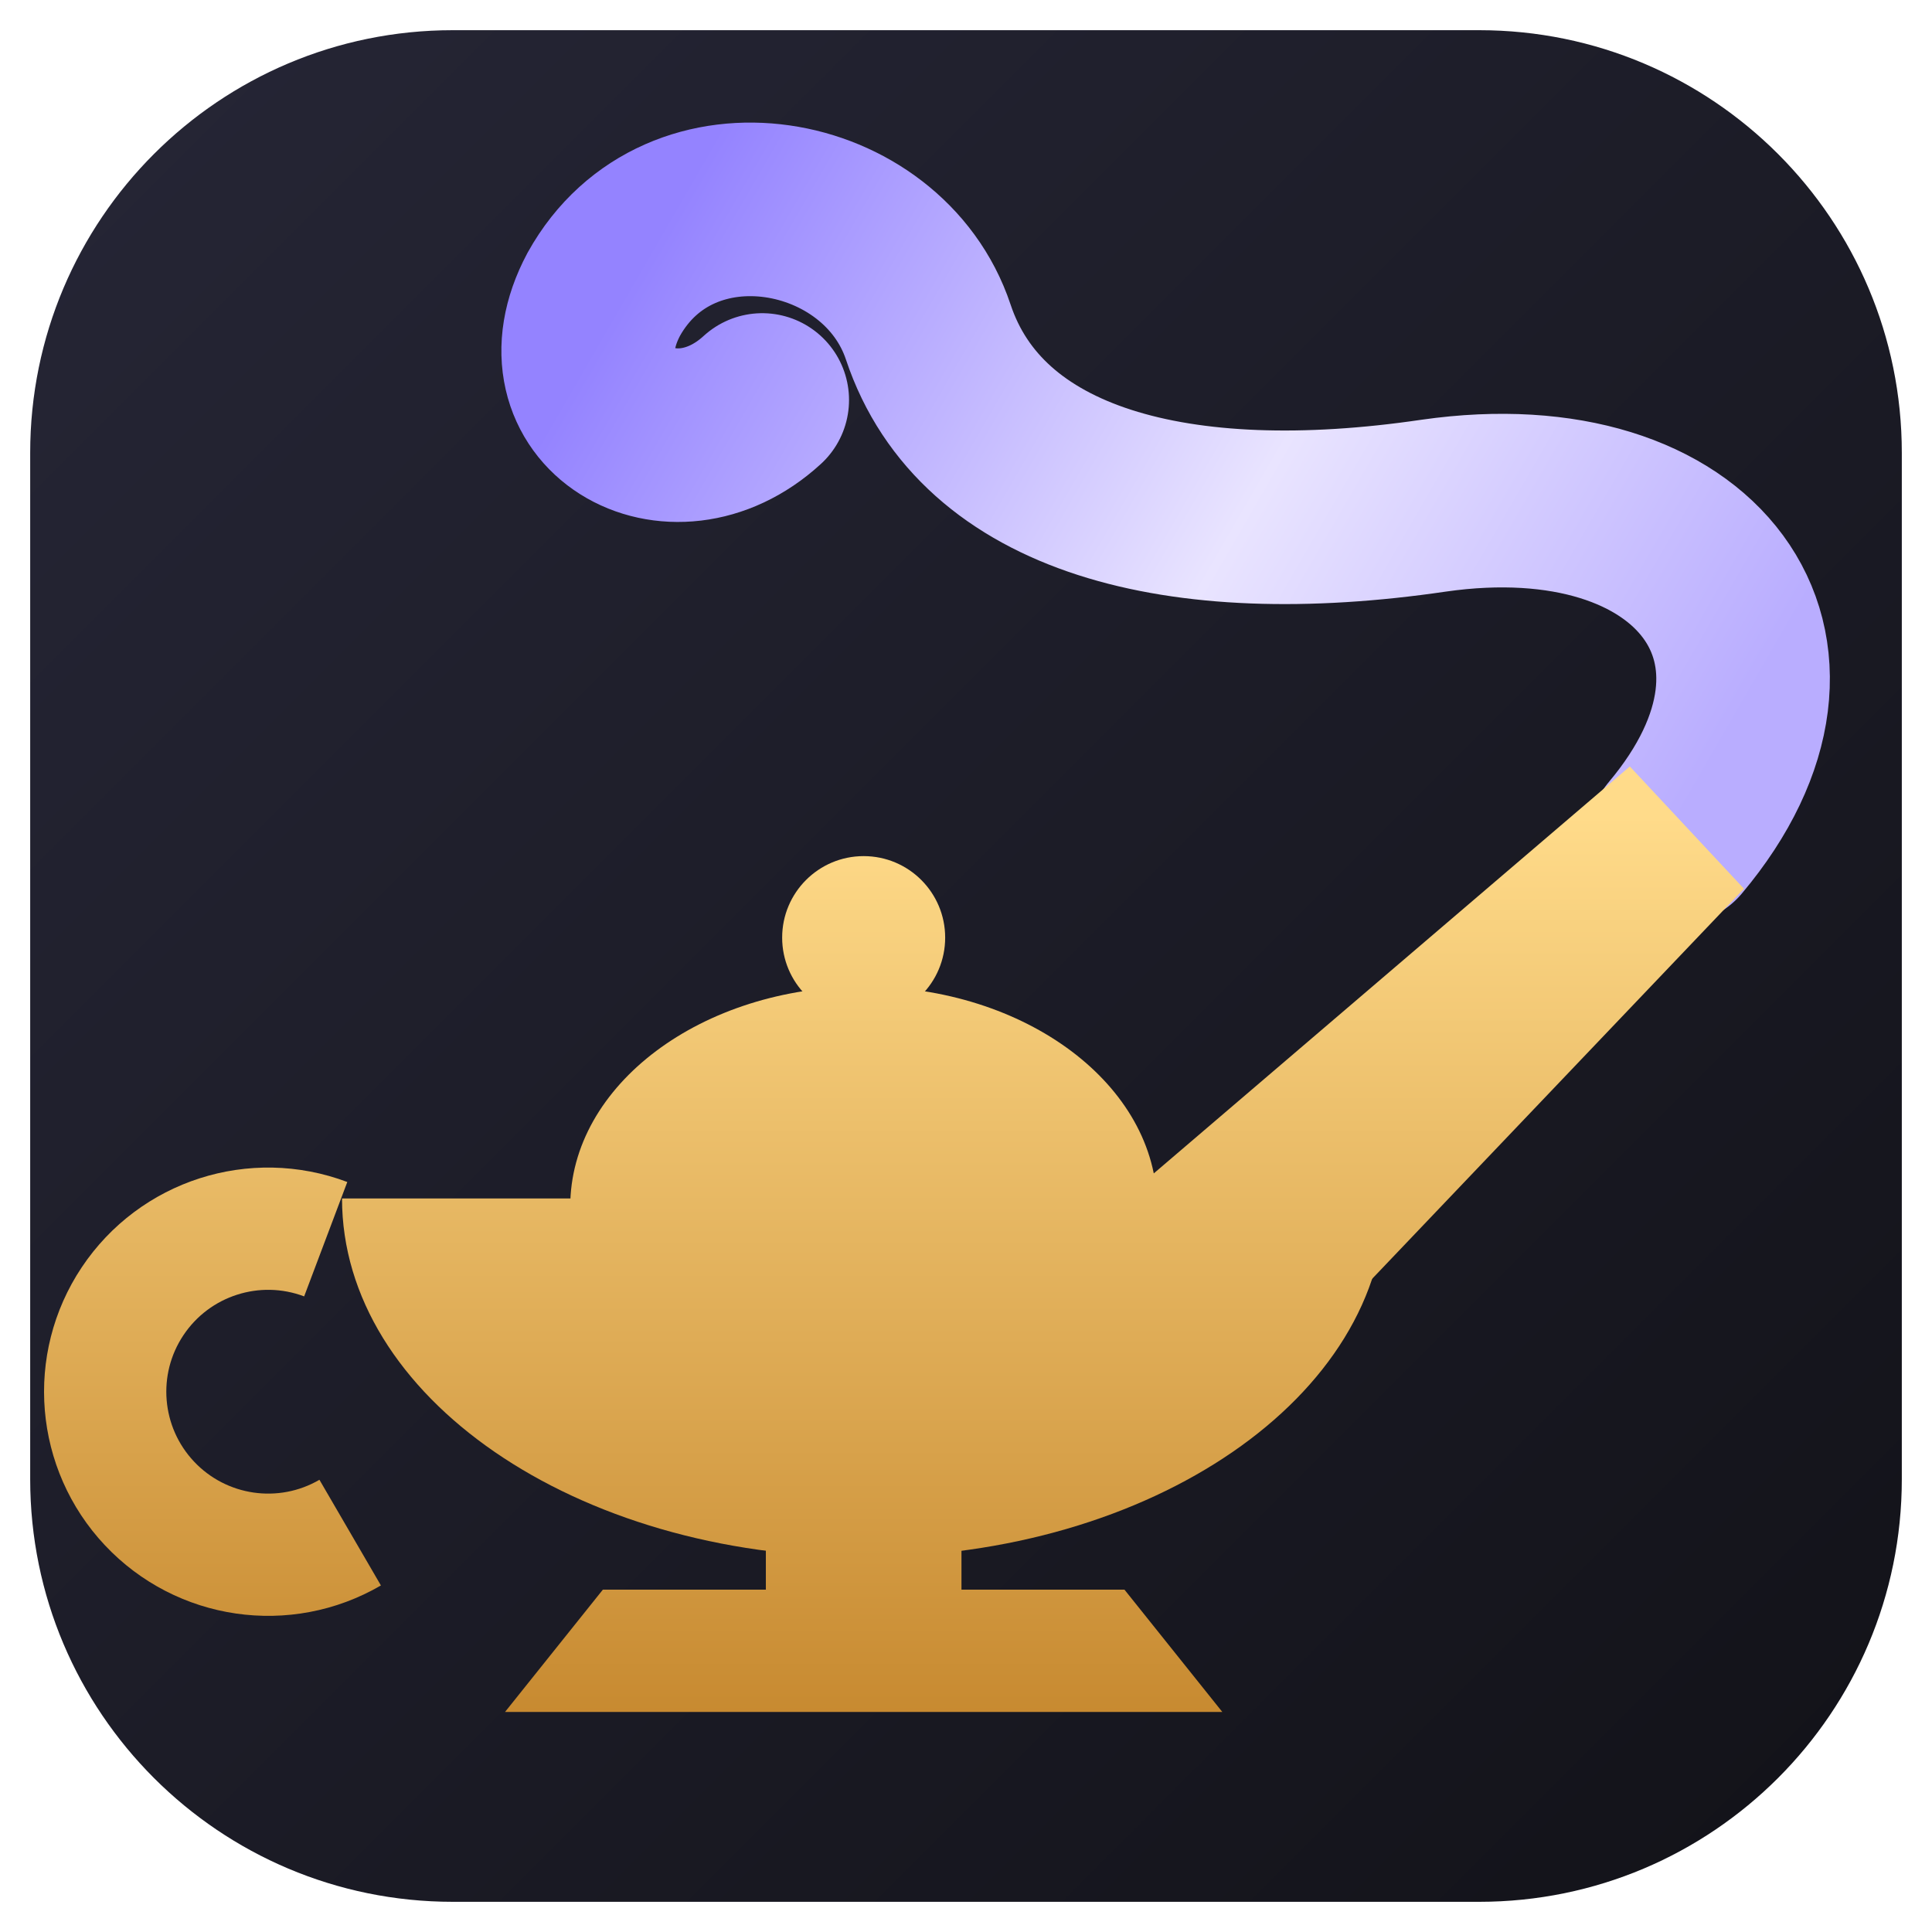
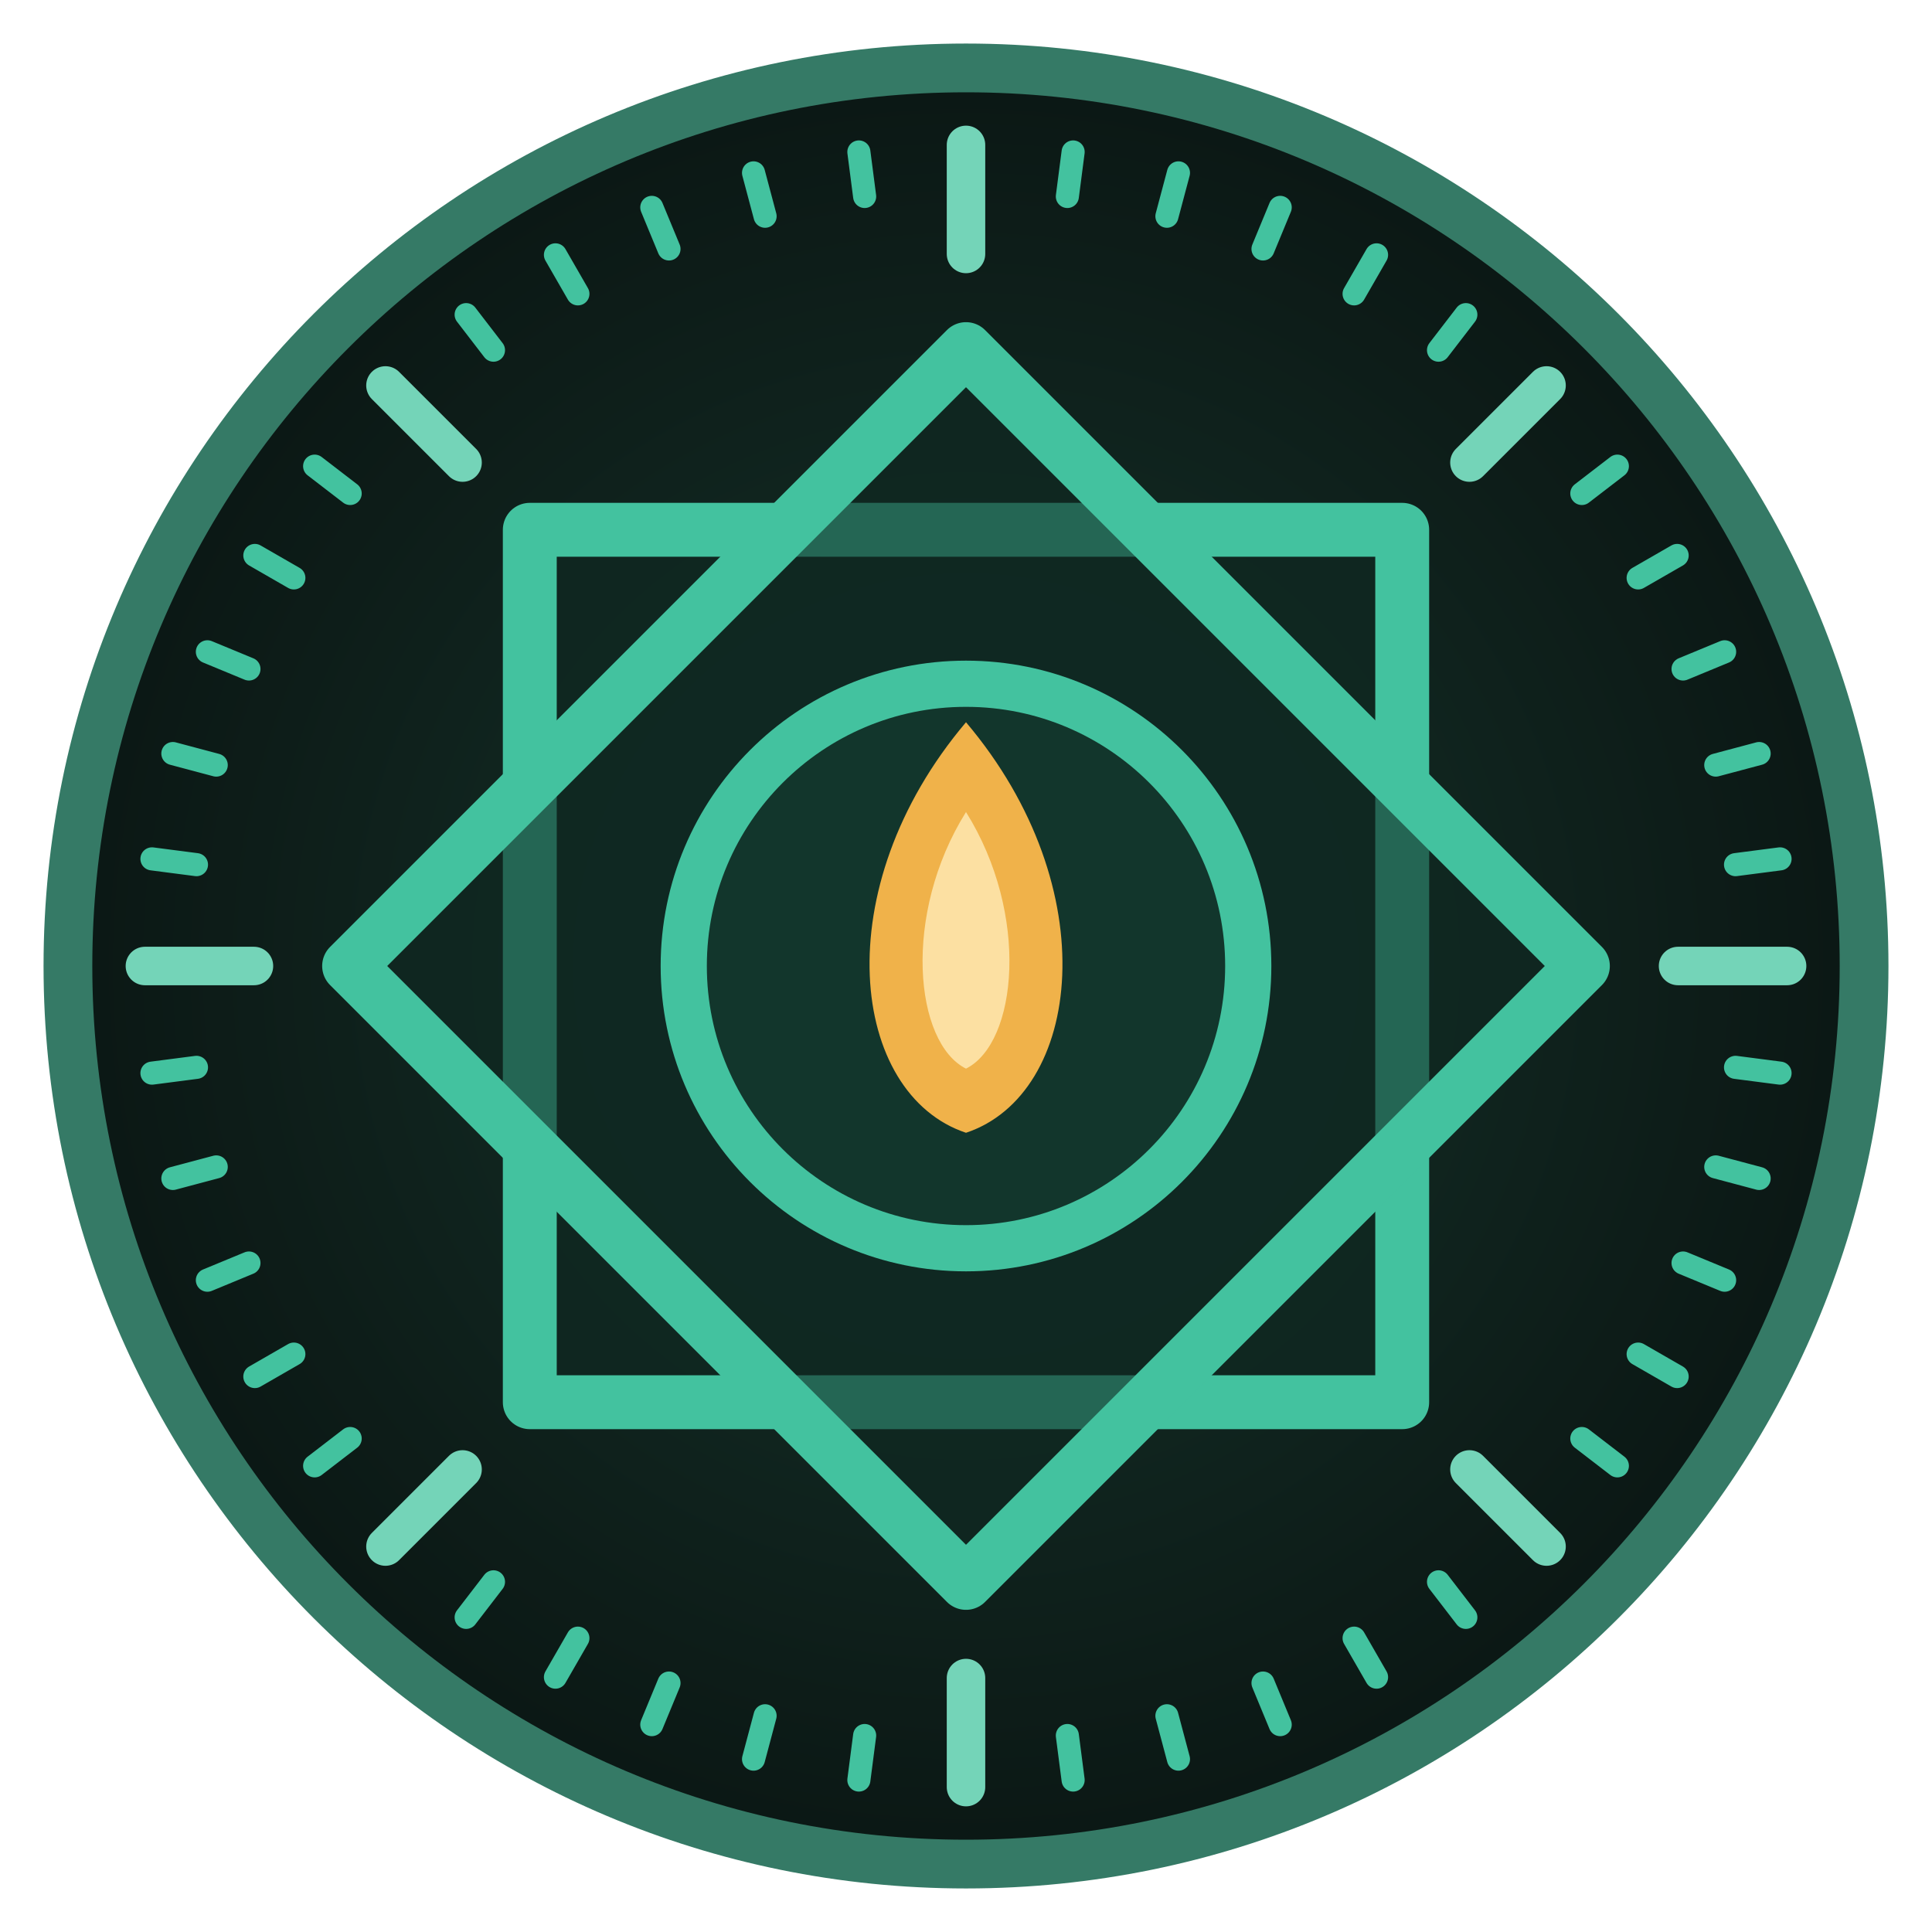
<svg xmlns="http://www.w3.org/2000/svg" viewBox="0 0 512 512">
  <defs>
-     <linearGradient id="ground" x2="1" y2="1">
-       <stop stop-color="#262636" />
-       <stop offset="1" stop-color="#121218" />
-     </linearGradient>
-     <linearGradient id="brass" x1="0" y1="226" x2="0" y2="460" gradientUnits="userSpaceOnUse">
-       <stop stop-color="#ffdb8a" />
-       <stop offset="1" stop-color="#c4852b" />
-     </linearGradient>
-     <linearGradient id="smoke" x1="440" y1="226" x2="170" y2="70" gradientUnits="userSpaceOnUse">
-       <stop stop-color="#b9adff" />
-       <stop offset=".45" stop-color="#e9e4ff" />
-       <stop offset="1" stop-color="#9483ff" />
-     </linearGradient>
+     <radialGradient id="seal" cx="74" cy="74" r="70" gradientUnits="userSpaceOnUse">
+       <stop offset="0" stop-color="#16352c" />
+       <stop offset="1" stop-color="#0b1714" />
+     </radialGradient>
  </defs>
-   <rect x="8" y="8" width="496" height="496" rx="112" fill="url(#ground)" />
-   <path d="M444 222C486 172 450 124 380 134C312 144 260 130 246 88C234 52 180 42 160 78C144 108 178 128 202 106" fill="none" stroke="url(#smoke)" stroke-width="46" stroke-linecap="round" stroke-linejoin="round" />
-   <g fill="url(#brass)" transform="translate(-26 -28) scale(1.08)">
-     <path d="M104 330A40 40 0 1 0 110 402" fill="none" stroke="url(#brass)" stroke-width="30" />
-     <path d="M300 320 424 214 452 244 330 372Z" />
-     <path d="M108 320A128 88 0 0 0 364 320Z" />
-     <path d="M164 322A72 54 0 0 1 308 322Z" />
-     <circle cx="236" cy="256" r="20" />
-     <path d="M212 404h48v16h-48Z" />
-     <path d="M172 416H300L324 446H148Z" />
+   <g transform="translate(256 256) scale(3.4) translate(-74 -74)">
+     <circle cx="74" cy="74" r="70" fill="url(#seal)" stroke="#357a66" stroke-width="3.8" />
+     <path d="M138 74L129.5 74M119.25 119.25L113.24 113.24M74 138L74 129.5M28.75 119.25L34.76 113.24M10 74L18.5 74M28.75 28.75L34.76 34.76M74 10L74 18.5M119.25 28.75L113.24 34.76" stroke="#74d4b8" stroke-width="3" stroke-linecap="round" />
+     <path d="M137.45 82.35L133.98 81.9M135.82 90.56L132.44 89.66M133.13 98.49L129.89 97.15M129.43 106L126.39 104.25M124.77 112.96L122 110.83M112.96 124.77L110.83 122M106 129.43L104.25 126.39M98.49 133.13L97.15 129.89M90.56 135.82L89.66 132.44M82.35 137.45L81.9 133.98M65.65 137.45L66.1 133.98M57.44 135.82L58.34 132.44M49.51 133.13L50.85 129.89M42 129.43L43.75 126.39M35.04 124.77L37.17 122M23.23 112.96L26 110.83M18.57 106L21.61 104.25M14.87 98.49L18.11 97.15M12.18 90.56L15.56 89.66M10.55 82.35L14.02 81.9M10.55 65.65L14.02 66.1M12.18 57.44L15.56 58.34M14.87 49.51L18.11 50.85M18.57 42L21.61 43.75M23.23 35.04L26 37.17M35.04 23.23L37.17 26M42 18.57L43.75 21.61M49.51 14.87L50.85 18.11M57.44 12.18L58.34 15.56M65.65 10.55L66.1 14.02M82.35 10.55L81.9 14.02M90.56 12.18L89.66 15.56M98.49 14.87L97.15 18.11M106 18.57L104.25 21.61M112.96 23.23L110.83 26M124.77 35.04L122 37.17M129.43 42L126.39 43.75M133.13 49.51L129.89 50.85M135.82 57.44L132.44 58.34M137.45 65.65L133.98 66.1" stroke="#43c29f" stroke-width="1.8" stroke-linecap="round" />
+     <rect x="40" y="40" width="68" height="68" fill="#102922" fill-opacity="0.6" stroke="#43c29f" stroke-width="4.2" stroke-linejoin="round" />
+     <rect x="40" y="40" width="68" height="68" transform="rotate(45 74 74)" fill="#102922" fill-opacity="0.6" stroke="#43c29f" stroke-width="4.2" stroke-linejoin="round" />
+     <circle cx="74" cy="74" r="22" fill="#12362c" stroke="#43c29f" stroke-width="3.6" />
+     <path d="M74 55 C 85 68, 83 84, 74 87 C 65 84, 63 68, 74 55 Z" fill="#f0b24a" />
+     <path d="M74 62 C 79 70, 78 80, 74 82 C 70 80, 69 70, 74 62 Z" fill="#fce0a2" />
  </g>
</svg>
